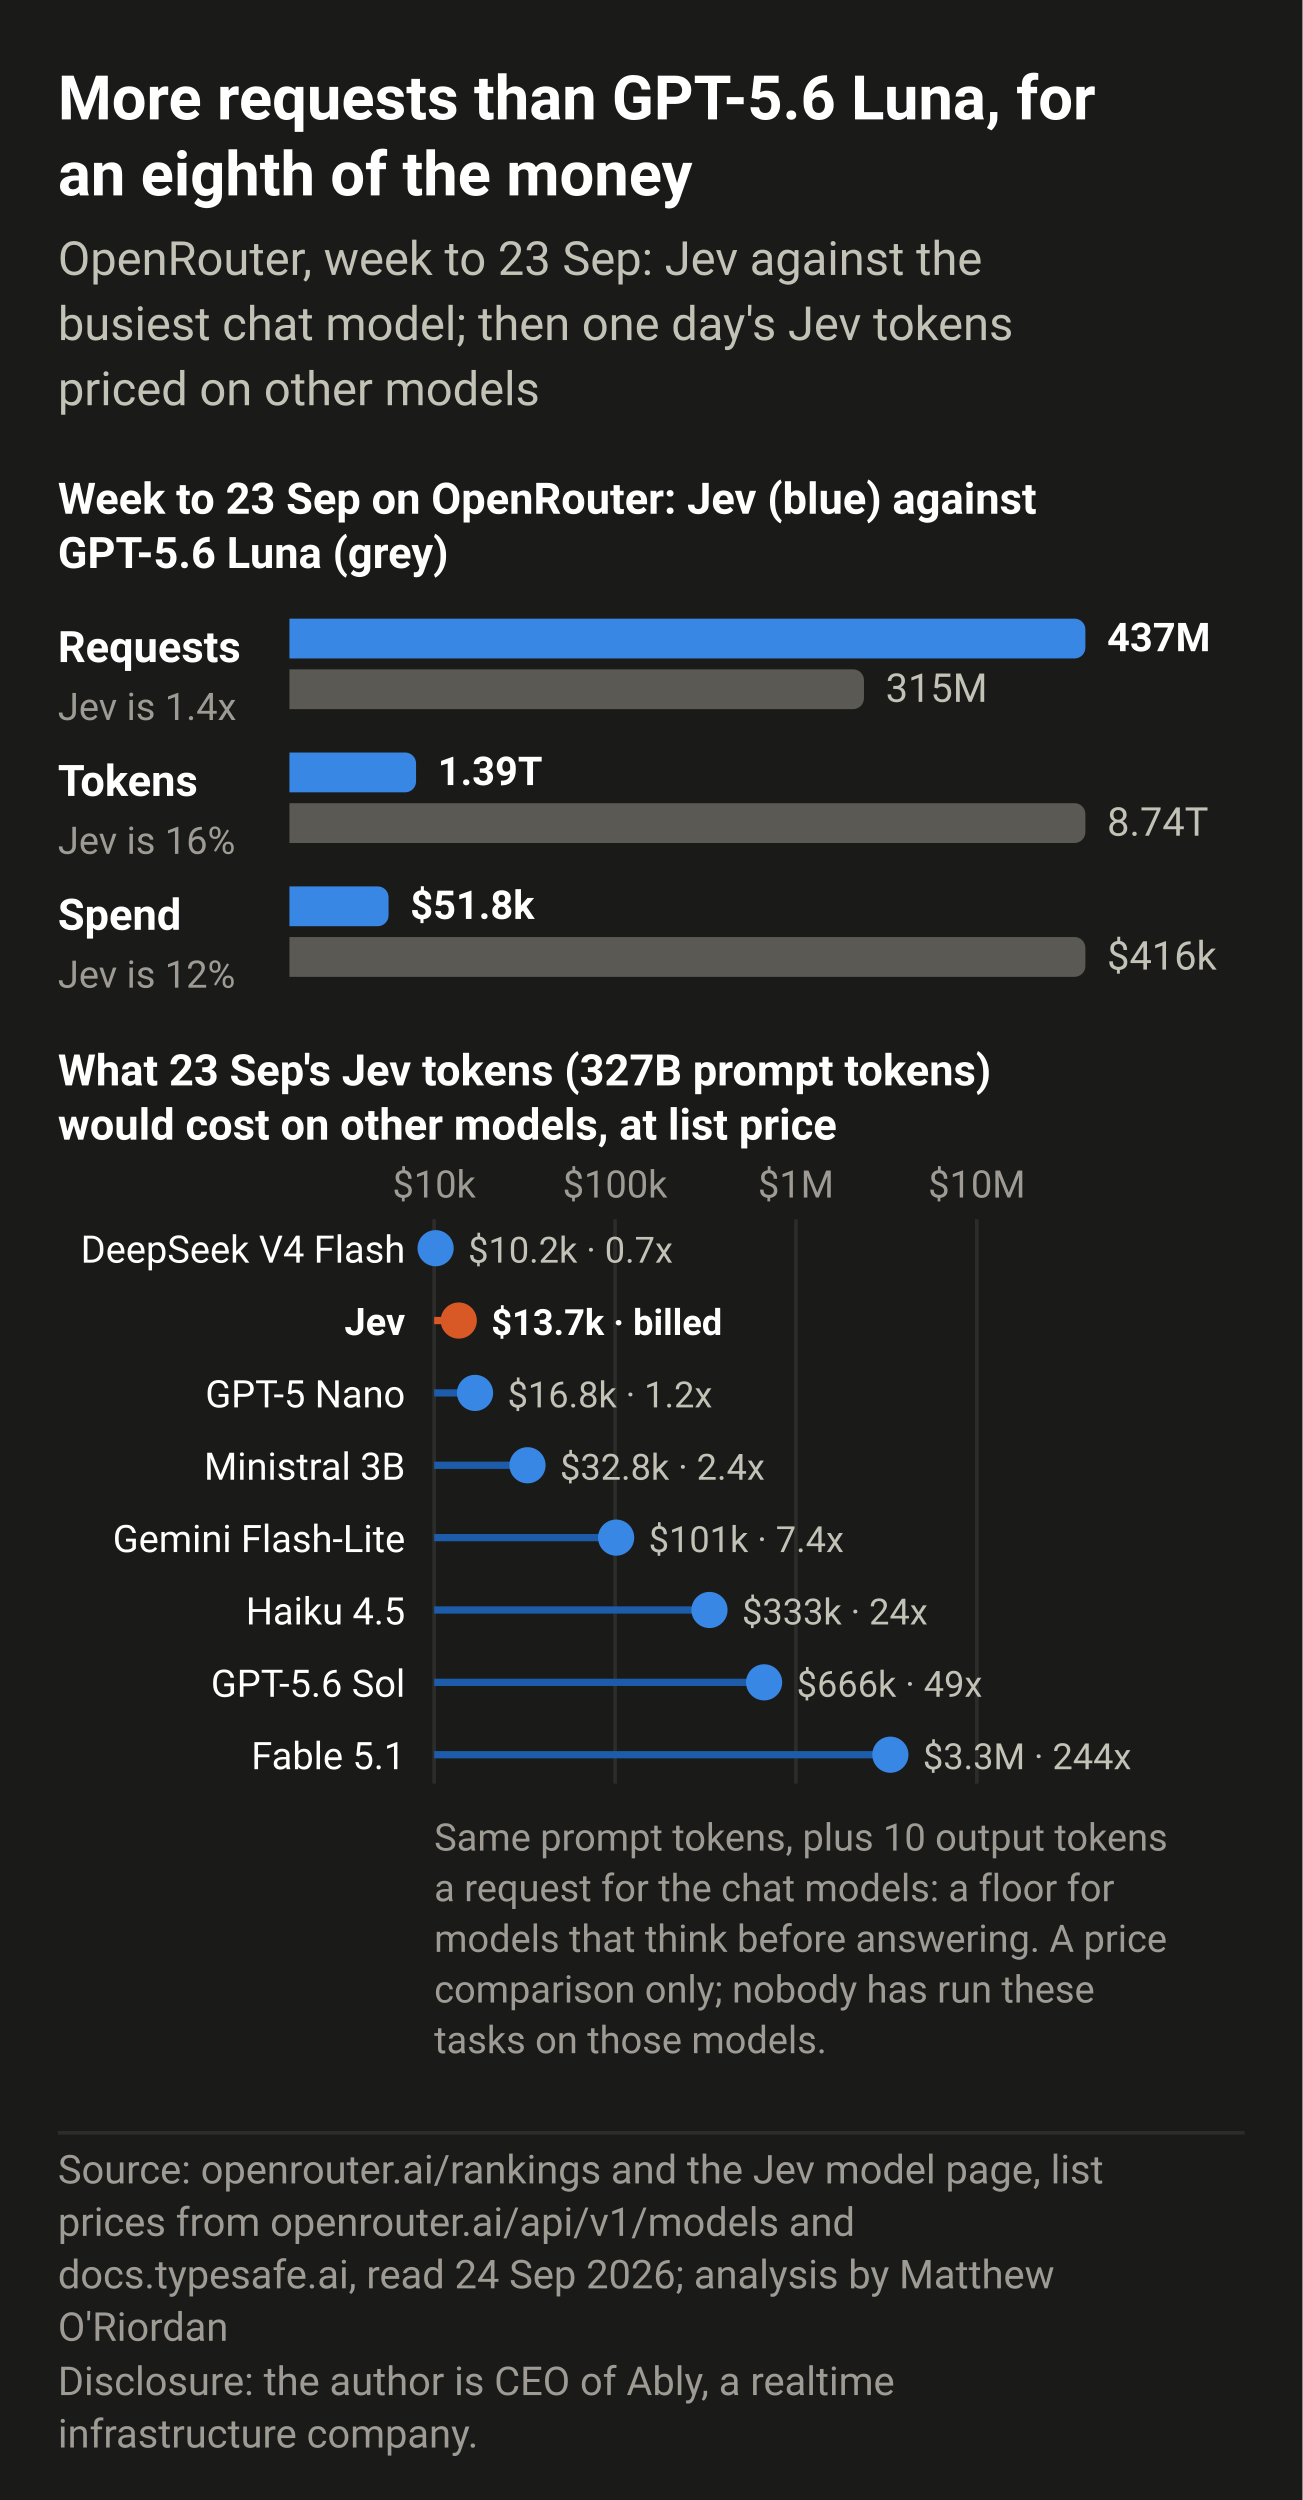
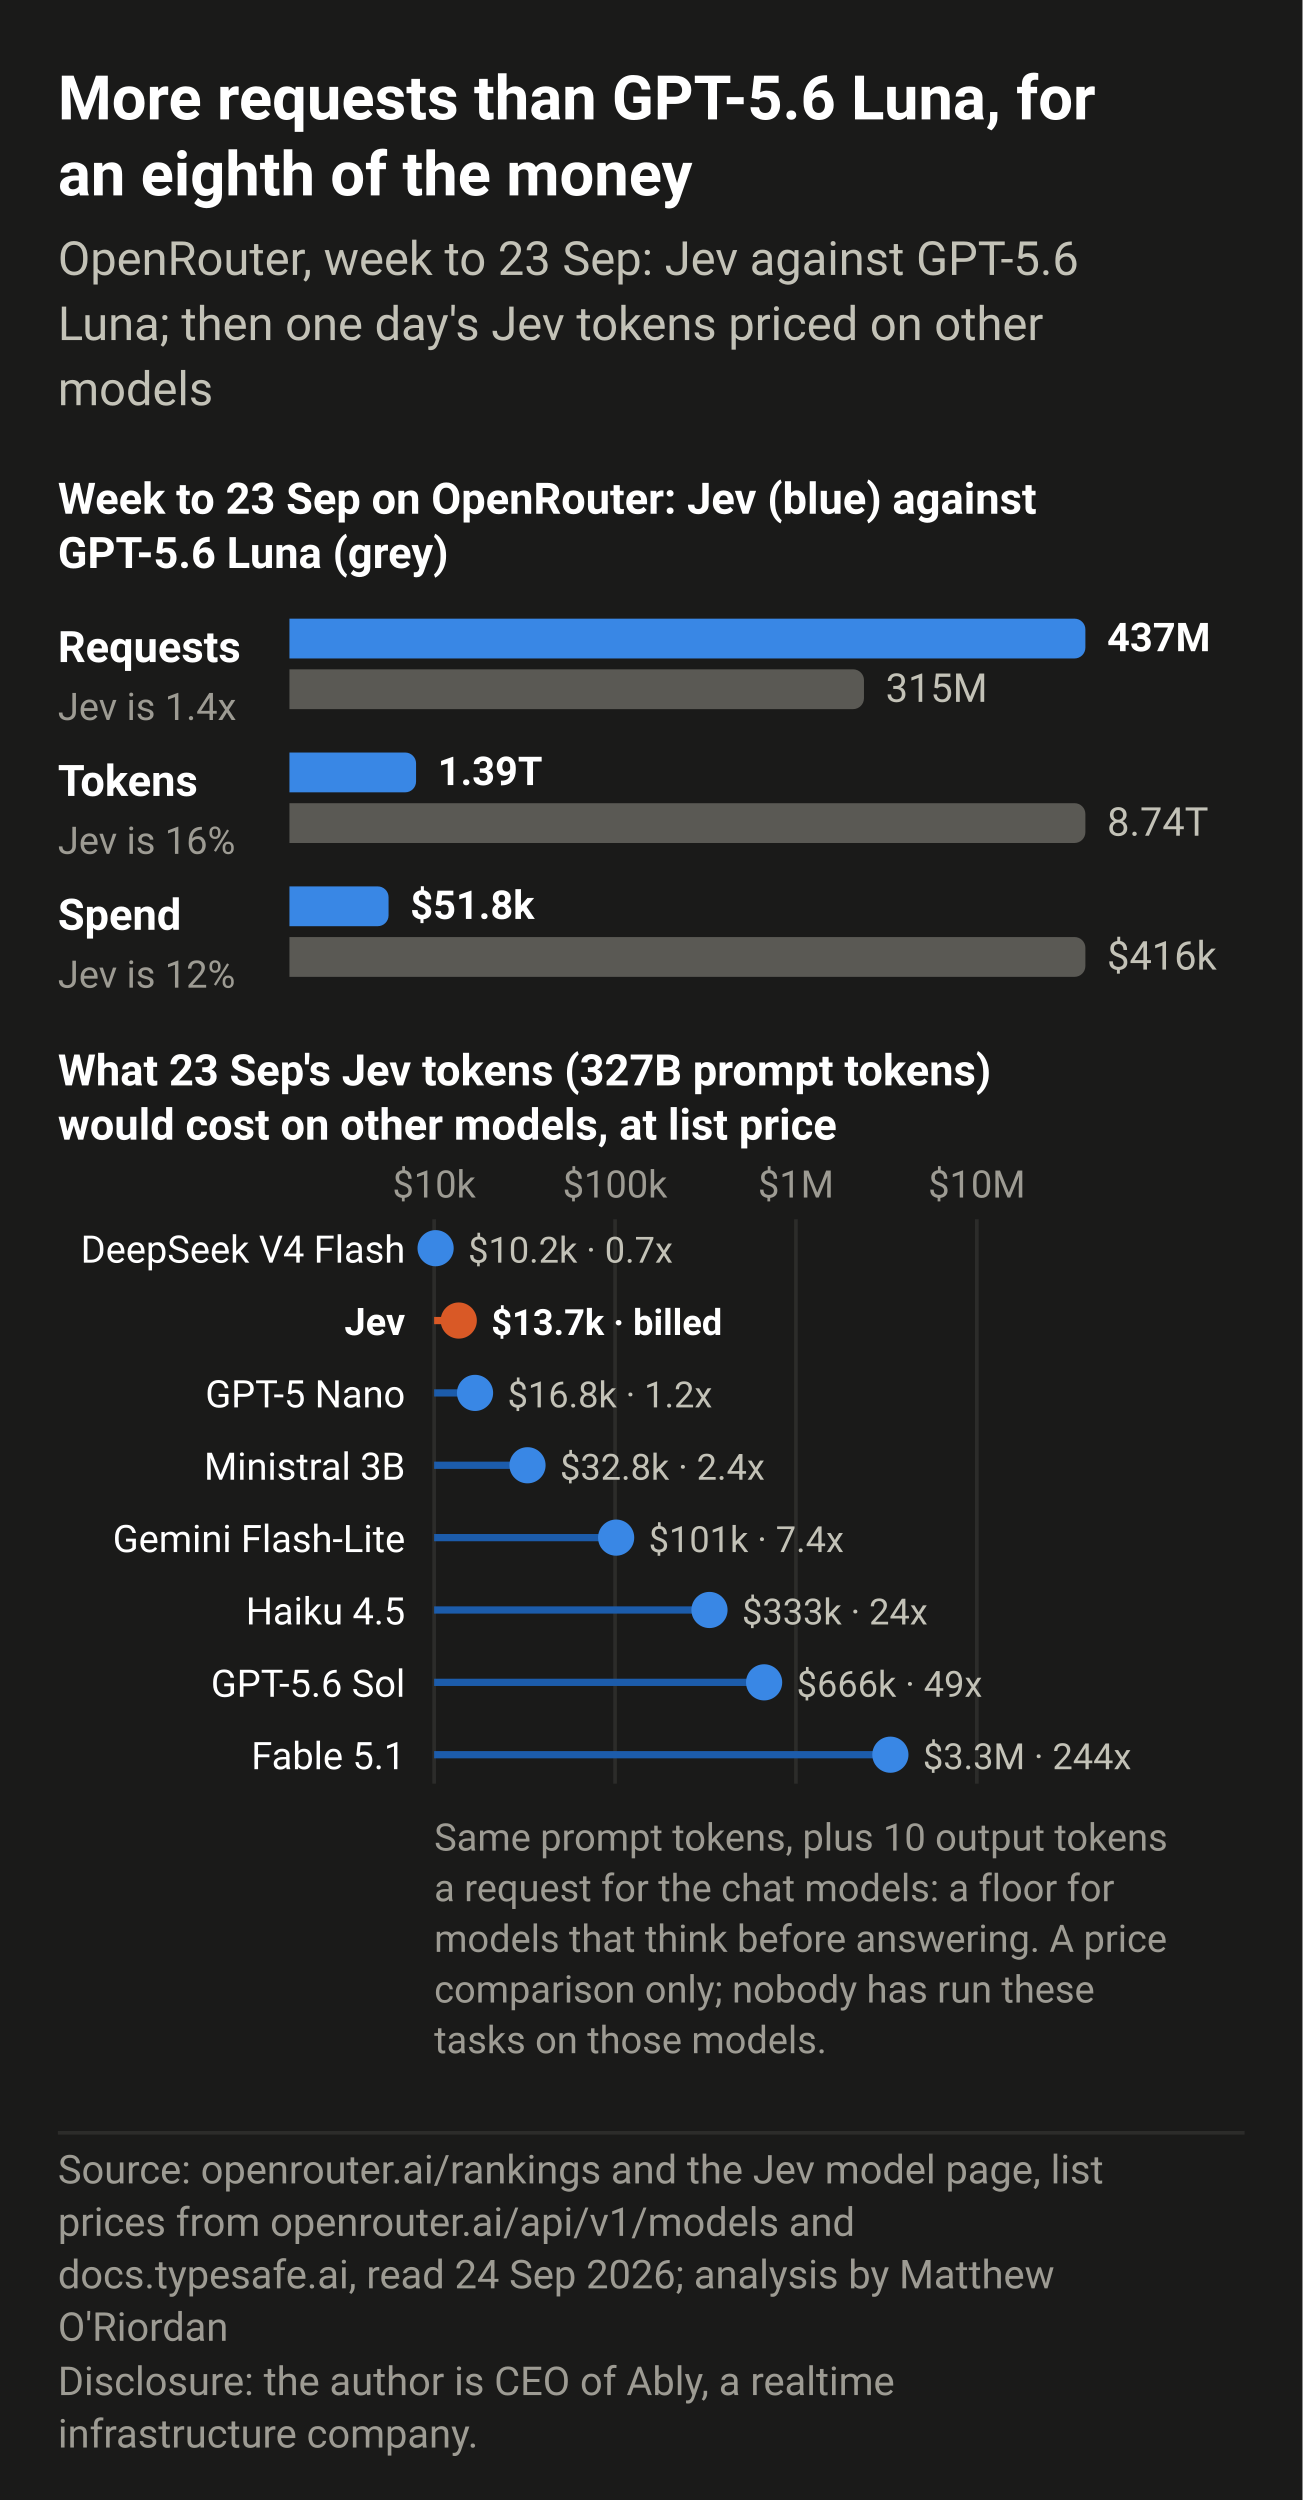
<svg xmlns="http://www.w3.org/2000/svg" viewBox="0 0 360 691" width="360" height="691" role="img" aria-labeledby="14-ndark-t 14-ndark-d" font-family="Manrope, ui-sans-serif, system-ui, -apple-system, 'Segoe UI', Roboto, Helvetica, Arial, sans-serif">
  <rect x="0" y="0" width="360" height="691" fill="#1a1a19" />
  <text x="16" y="33" font-size="17" font-weight="700" fill="#ffffff">More requests than GPT-5.6 Luna, for</text>
  <text x="16" y="54" font-size="17" font-weight="700" fill="#ffffff">an eighth of the money</text>
-   <text x="16" y="76" font-size="13" fill="#c3c2b7">OpenRouter, week to 23 Sep: Jev against the</text>
-   <text x="16" y="94" font-size="13" fill="#c3c2b7">busiest chat model; then one day's Jev tokens</text>
-   <text x="16" y="112" font-size="13" fill="#c3c2b7">priced on other models</text>
+   <text x="16" y="76" font-size="13" fill="#c3c2b7">OpenRouter, week to 23 Sep: Jev against GPT-5.6</text>
+   <text x="16" y="94" font-size="13" fill="#c3c2b7">Luna; then one day's Jev tokens priced on other</text>
+   <text x="16" y="112" font-size="13" fill="#c3c2b7">models</text>
  <text x="16" y="142" font-size="12" font-weight="700" fill="#ffffff">Week to 23 Sep on OpenRouter: Jev (blue) against</text>
  <text x="16" y="157" font-size="12" font-weight="700" fill="#ffffff">GPT-5.6 Luna (grey)</text>
  <text x="16" y="183" font-size="12" font-weight="600" fill="#ffffff">Requests</text>
  <text x="16" y="199" font-size="10.5" fill="#9d9b93">Jev is 1.4x</text>
  <path d="M80 171h217a3 3 0 0 1 3 3v5a3 3 0 0 1 -3 3h-217z" fill="#3987e5" />
  <text x="306" y="180" font-size="11" font-weight="600" fill="#ffffff">437M</text>
  <path d="M80 185h155.8a3 3 0 0 1 3 3v5a3 3 0 0 1 -3 3h-155.8z" fill="#5a5954" />
  <text x="244.8" y="194" font-size="11" fill="#c3c2b7">315M</text>
  <text x="16" y="220" font-size="12" font-weight="600" fill="#ffffff">Tokens</text>
  <text x="16" y="236" font-size="10.5" fill="#9d9b93">Jev is 16%</text>
  <path d="M80 208h32a3 3 0 0 1 3 3v5a3 3 0 0 1 -3 3h-32z" fill="#3987e5" />
  <text x="121" y="217" font-size="11" font-weight="600" fill="#ffffff">1.39T</text>
  <path d="M80 222h217a3 3 0 0 1 3 3v5a3 3 0 0 1 -3 3h-217z" fill="#5a5954" />
  <text x="306" y="231" font-size="11" fill="#c3c2b7">8.74T</text>
  <text x="16" y="257" font-size="12" font-weight="600" fill="#ffffff">Spend</text>
  <text x="16" y="273" font-size="10.5" fill="#9d9b93">Jev is 12%</text>
  <path d="M80 245h24.4a3 3 0 0 1 3 3v5a3 3 0 0 1 -3 3h-24.4z" fill="#3987e5" />
  <text x="113.4" y="254" font-size="11" font-weight="600" fill="#ffffff">$51.8k</text>
  <path d="M80 259h217a3 3 0 0 1 3 3v5a3 3 0 0 1 -3 3h-217z" fill="#5a5954" />
  <text x="306" y="268" font-size="11" fill="#c3c2b7">$416k</text>
  <text x="16" y="300" font-size="12" font-weight="700" fill="#ffffff">What 23 Sep's Jev tokens (327B prompt tokens)</text>
  <text x="16" y="315" font-size="12" font-weight="700" fill="#ffffff">would cost on other models, at list price</text>
  <line x1="120" y1="337" x2="120" y2="493" stroke-width="1" stroke="#2c2c2a" />
  <text x="120" y="331" font-size="10.5" text-anchor="middle" fill="#9d9b93">$10k</text>
  <line x1="170" y1="337" x2="170" y2="493" stroke-width="1" stroke="#2c2c2a" />
  <text x="170" y="331" font-size="10.5" text-anchor="middle" fill="#9d9b93">$100k</text>
  <line x1="220" y1="337" x2="220" y2="493" stroke-width="1" stroke="#2c2c2a" />
  <text x="220" y="331" font-size="10.5" text-anchor="middle" fill="#9d9b93">$1M</text>
  <line x1="270" y1="337" x2="270" y2="493" stroke-width="1" stroke="#2c2c2a" />
  <text x="270" y="331" font-size="10.5" text-anchor="middle" fill="#9d9b93">$10M</text>
  <text x="112" y="349" font-size="10.5" text-anchor="end" fill="#ffffff">DeepSeek V4 Flash</text>
  <line x1="120" y1="345" x2="120.4" y2="345" stroke-width="2" stroke="#1c5cab" />
  <circle cx="120.4" cy="345" r="5" fill="#3987e5" />
  <text x="129.4" y="349" font-size="10" fill="#c3c2b7">$10.2k · 0.7x</text>
  <text x="112" y="369" font-size="10.5" font-weight="700" text-anchor="end" fill="#ffffff">Jev</text>
  <line x1="120" y1="365" x2="126.8" y2="365" stroke-width="2" stroke="#d95926" />
  <circle cx="126.8" cy="365" r="5" fill="#d95926" />
  <text x="135.8" y="369" font-size="10" font-weight="700" fill="#ffffff">$13.7k · billed</text>
  <text x="112" y="389" font-size="10.5" text-anchor="end" fill="#ffffff">GPT-5 Nano</text>
  <line x1="120" y1="385" x2="131.3" y2="385" stroke-width="2" stroke="#1c5cab" />
  <circle cx="131.3" cy="385" r="5" fill="#3987e5" />
  <text x="140.3" y="389" font-size="10" fill="#c3c2b7">$16.8k · 1.2x</text>
  <text x="112" y="409" font-size="10.5" text-anchor="end" fill="#ffffff">Ministral 3B</text>
  <line x1="120" y1="405" x2="145.8" y2="405" stroke-width="2" stroke="#1c5cab" />
  <circle cx="145.8" cy="405" r="5" fill="#3987e5" />
  <text x="154.8" y="409" font-size="10" fill="#c3c2b7">$32.8k · 2.4x</text>
  <text x="112" y="429" font-size="10.5" text-anchor="end" fill="#ffffff">Gemini Flash-Lite</text>
  <line x1="120" y1="425" x2="170.3" y2="425" stroke-width="2" stroke="#1c5cab" />
  <circle cx="170.3" cy="425" r="5" fill="#3987e5" />
  <text x="179.3" y="429" font-size="10" fill="#c3c2b7">$101k · 7.4x</text>
  <text x="112" y="449" font-size="10.5" text-anchor="end" fill="#ffffff">Haiku 4.5</text>
  <line x1="120" y1="445" x2="196.1" y2="445" stroke-width="2" stroke="#1c5cab" />
  <circle cx="196.1" cy="445" r="5" fill="#3987e5" />
  <text x="205.1" y="449" font-size="10" fill="#c3c2b7">$333k · 24x</text>
  <text x="112" y="469" font-size="10.5" text-anchor="end" fill="#ffffff">GPT-5.6 Sol</text>
  <line x1="120" y1="465" x2="211.2" y2="465" stroke-width="2" stroke="#1c5cab" />
  <circle cx="211.2" cy="465" r="5" fill="#3987e5" />
  <text x="220.2" y="469" font-size="10" fill="#c3c2b7">$666k · 49x</text>
  <text x="112" y="489" font-size="10.5" text-anchor="end" fill="#ffffff">Fable 5.1</text>
  <line x1="120" y1="485" x2="246.1" y2="485" stroke-width="2" stroke="#1c5cab" />
  <circle cx="246.1" cy="485" r="5" fill="#3987e5" />
  <text x="255.1" y="489" font-size="10" fill="#c3c2b7">$3.3M · 244x</text>
  <text x="120" y="511.5" font-size="10.5" fill="#9d9b93">Same prompt tokens, plus 10 output tokens</text>
  <text x="120" y="525.5" font-size="10.5" fill="#9d9b93">a request for the chat models: a floor for</text>
  <text x="120" y="539.5" font-size="10.5" fill="#9d9b93">models that think before answering. A price</text>
  <text x="120" y="553.5" font-size="10.5" fill="#9d9b93">comparison only; nobody has run these</text>
  <text x="120" y="567.5" font-size="10.5" fill="#9d9b93">tasks on those models.</text>
  <line x1="16" y1="589.5" x2="344" y2="589.5" stroke-width="1" stroke="#2c2c2a" />
  <text x="16" y="603.5" font-size="11" fill="#9d9b93">Source: openrouter.ai/rankings and the Jev model page, list</text>
  <text x="16" y="618" font-size="11" fill="#9d9b93">prices from openrouter.ai/api/v1/models and</text>
  <text x="16" y="632.5" font-size="11" fill="#9d9b93">docs.typesafe.ai, read 24 Sep 2026; analysis by Matthew</text>
  <text x="16" y="647" font-size="11" fill="#9d9b93">O'Riordan</text>
  <text x="16" y="662" font-size="11" fill="#9d9b93">Disclosure: the author is CEO of Ably, a realtime</text>
  <text x="16" y="676.5" font-size="11" fill="#9d9b93">infrastructure company.</text>
</svg>
